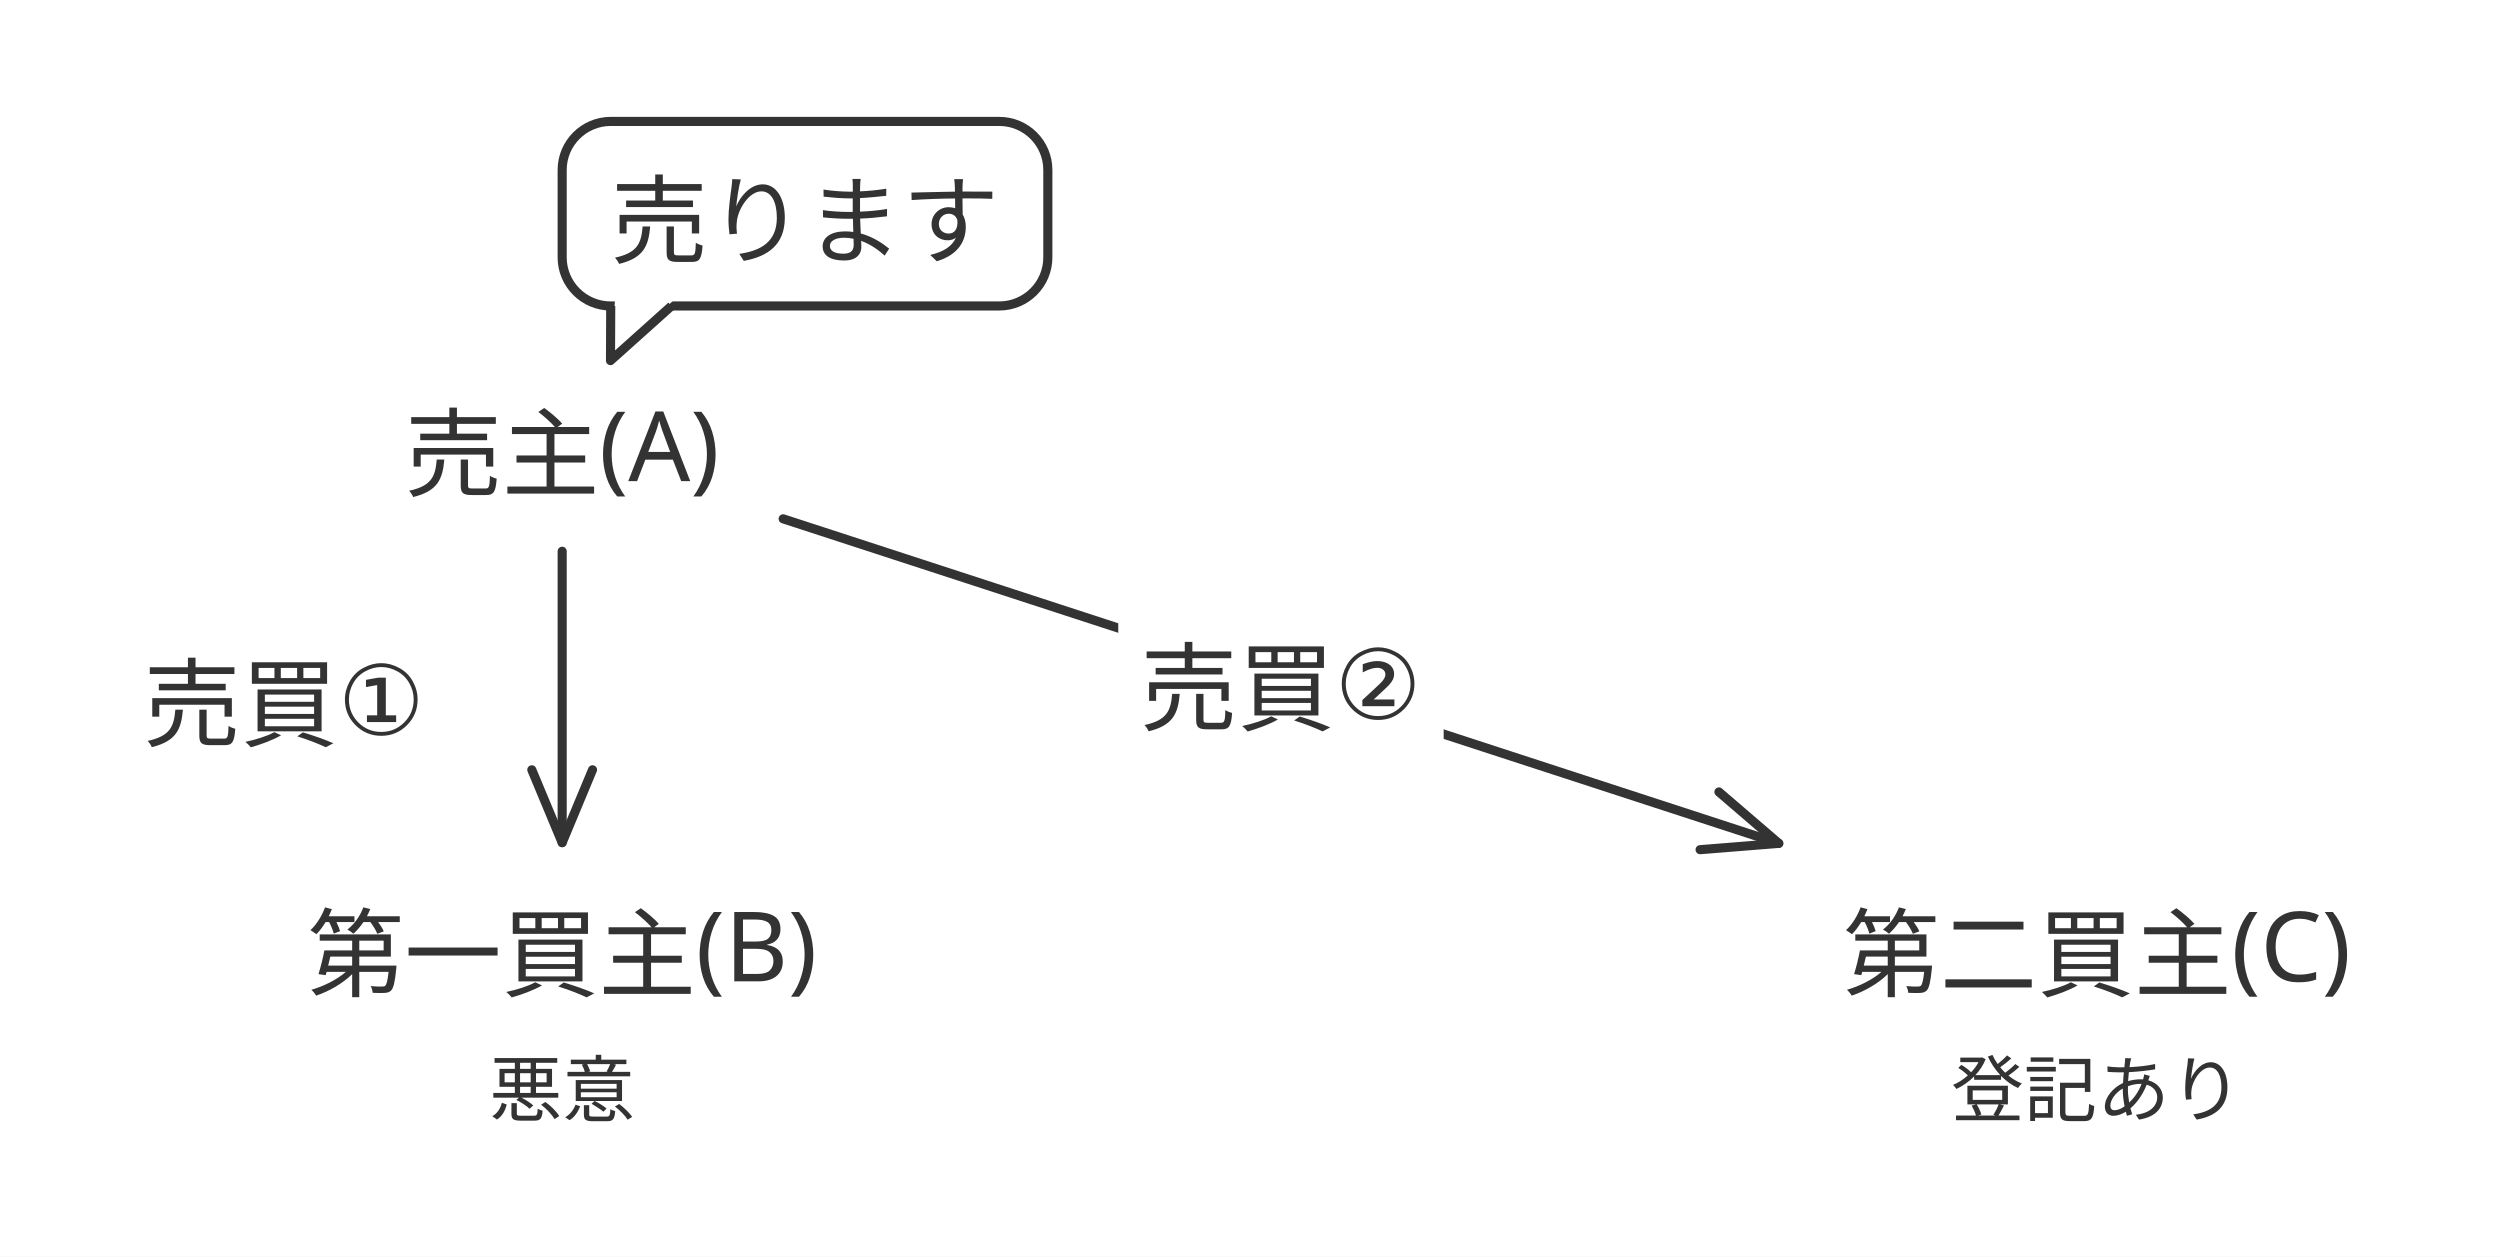
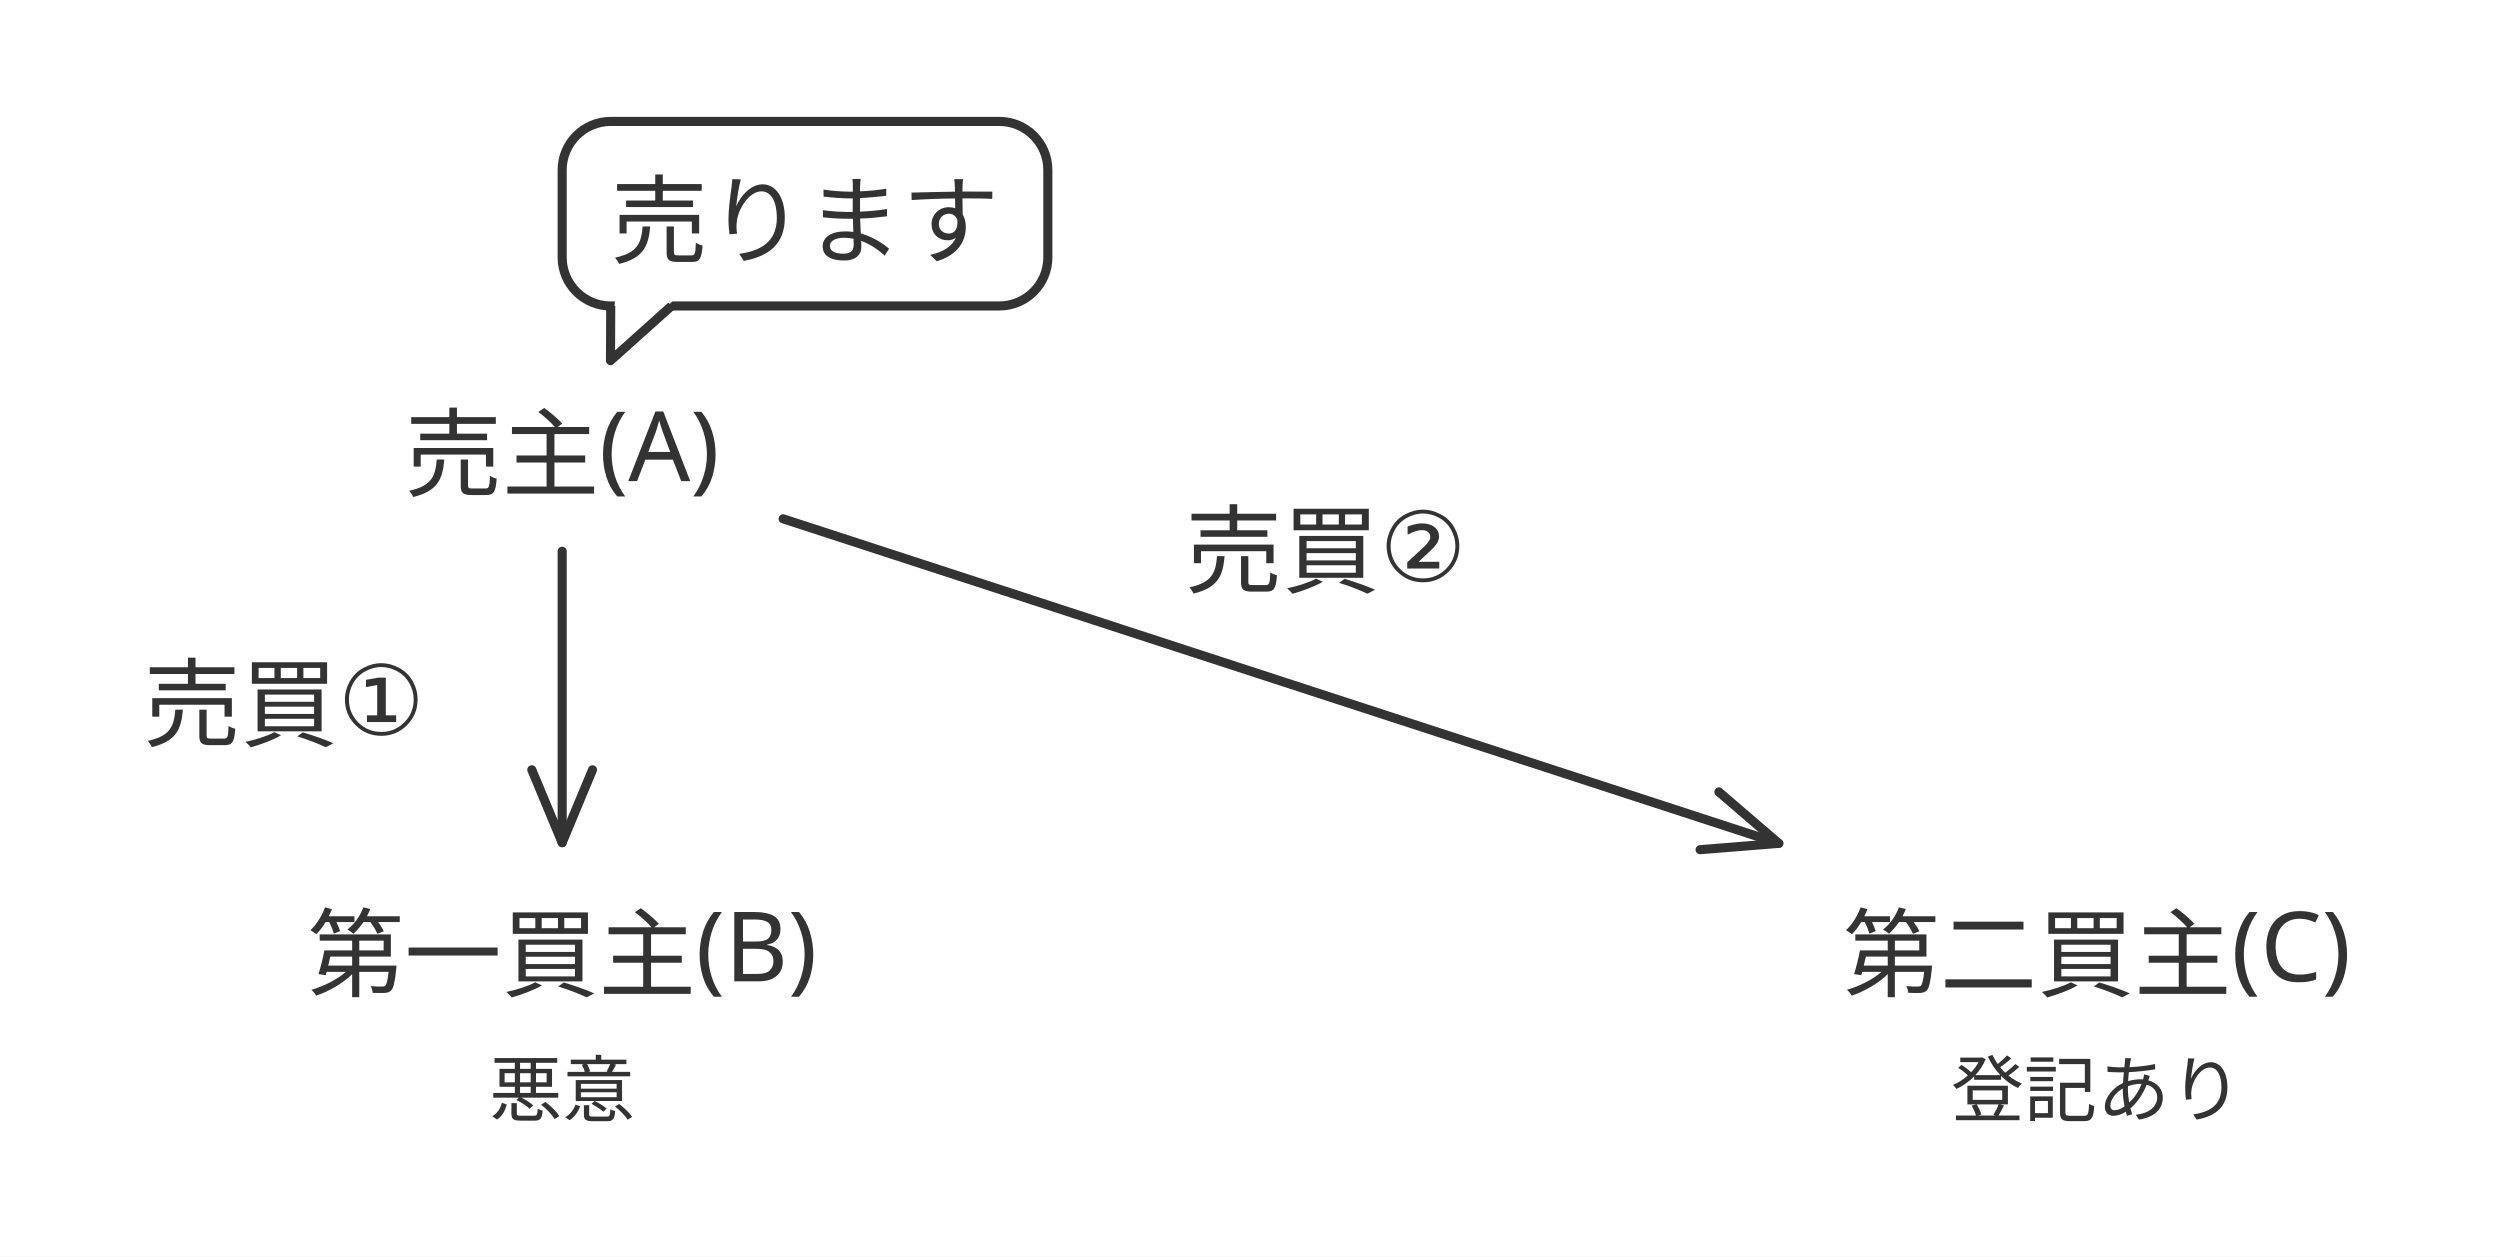
<svg xmlns="http://www.w3.org/2000/svg" width="411.8" height="207" viewBox="0 0 411.8 207" font-family="&quot;Hiragino Sans&quot;, &quot;Yu Gothic&quot;, &quot;Noto Sans JP&quot;, sans-serif" font-size="16" fill="#333333">
  <rect width="100%" height="100%" fill="#ffffff" />
  <g data-line="0">
    <line x1="92.6" y1="90.8" x2="92.6" y2="138.8" stroke="#333333" stroke-width="1.5" stroke-linecap="round" />
    <polyline points="87.6,126.8 92.6,138.8 97.6,126.8" fill="none" stroke="#333333" stroke-width="1.5" stroke-linecap="round" stroke-linejoin="round" />
    <rect x="20" y="101.6" width="53.6" height="26.4" rx="3" fill="#ffffff" />
    <text text-anchor="middle" dominant-baseline="central">
      <tspan x="46.8" y="114.8">売買①</tspan>
    </text>
  </g>
  <g data-line="1">
    <line x1="129" y1="85.46" x2="293" y2="138.92" stroke="#333333" stroke-width="1.5" stroke-linecap="round" />
    <polyline points="280.04,139.96 293,138.92 283.14,130.45" fill="none" stroke="#333333" stroke-width="1.5" stroke-linecap="round" stroke-linejoin="round" />
-     <rect x="184.2" y="98.99" width="53.6" height="26.4" rx="3" fill="#ffffff" />
+     <rect x="191.59" y="76.31" width="53.6" height="26.4" rx="3" fill="#ffffff" />
    <text text-anchor="middle" dominant-baseline="central">
-       <tspan x="211" y="112.19">売買②</tspan>
+       <tspan x="218.39" y="89.51">売買②</tspan>
    </text>
  </g>
  <g data-id="a">
    <text text-anchor="middle" dominant-baseline="central">
      <tspan x="92.6" y="73.6">売主(A)</tspan>
    </text>
  </g>
  <g data-id="b">
    <text text-anchor="middle" dominant-baseline="central">
      <tspan x="92.6" y="156">第一買主(B)</tspan>
    </text>
  </g>
  <g data-id="c">
    <text text-anchor="middle" dominant-baseline="central">
      <tspan x="345.4" y="156">第二買主(C)</tspan>
    </text>
  </g>
  <g data-annotation="0" data-target="a">
    <rect x="92.6" y="20" width="80" height="30.4" rx="8" fill="#ffffff" stroke="#333333" stroke-width="1.5" />
    <polygon points="101.33,49.09 100.56,59.4 111.33,49.09" fill="#ffffff" />
    <polyline points="100.6,50.4 100.56,59.4 110.6,50.4" fill="none" stroke="#333333" stroke-width="1.5" stroke-linejoin="round" />
    <text text-anchor="middle" dominant-baseline="central">
      <tspan x="132.6" y="35.2">売ります</tspan>
    </text>
  </g>
  <g data-annotation="1" data-target="b">
    <text text-anchor="middle" dominant-baseline="central" font-size="12">
      <tspan x="92.6" y="178.6">悪意</tspan>
    </text>
  </g>
  <g data-annotation="2" data-target="c">
    <text text-anchor="middle" dominant-baseline="central" font-size="12">
      <tspan x="345.4" y="178.6">登記あり</tspan>
    </text>
  </g>
</svg>
